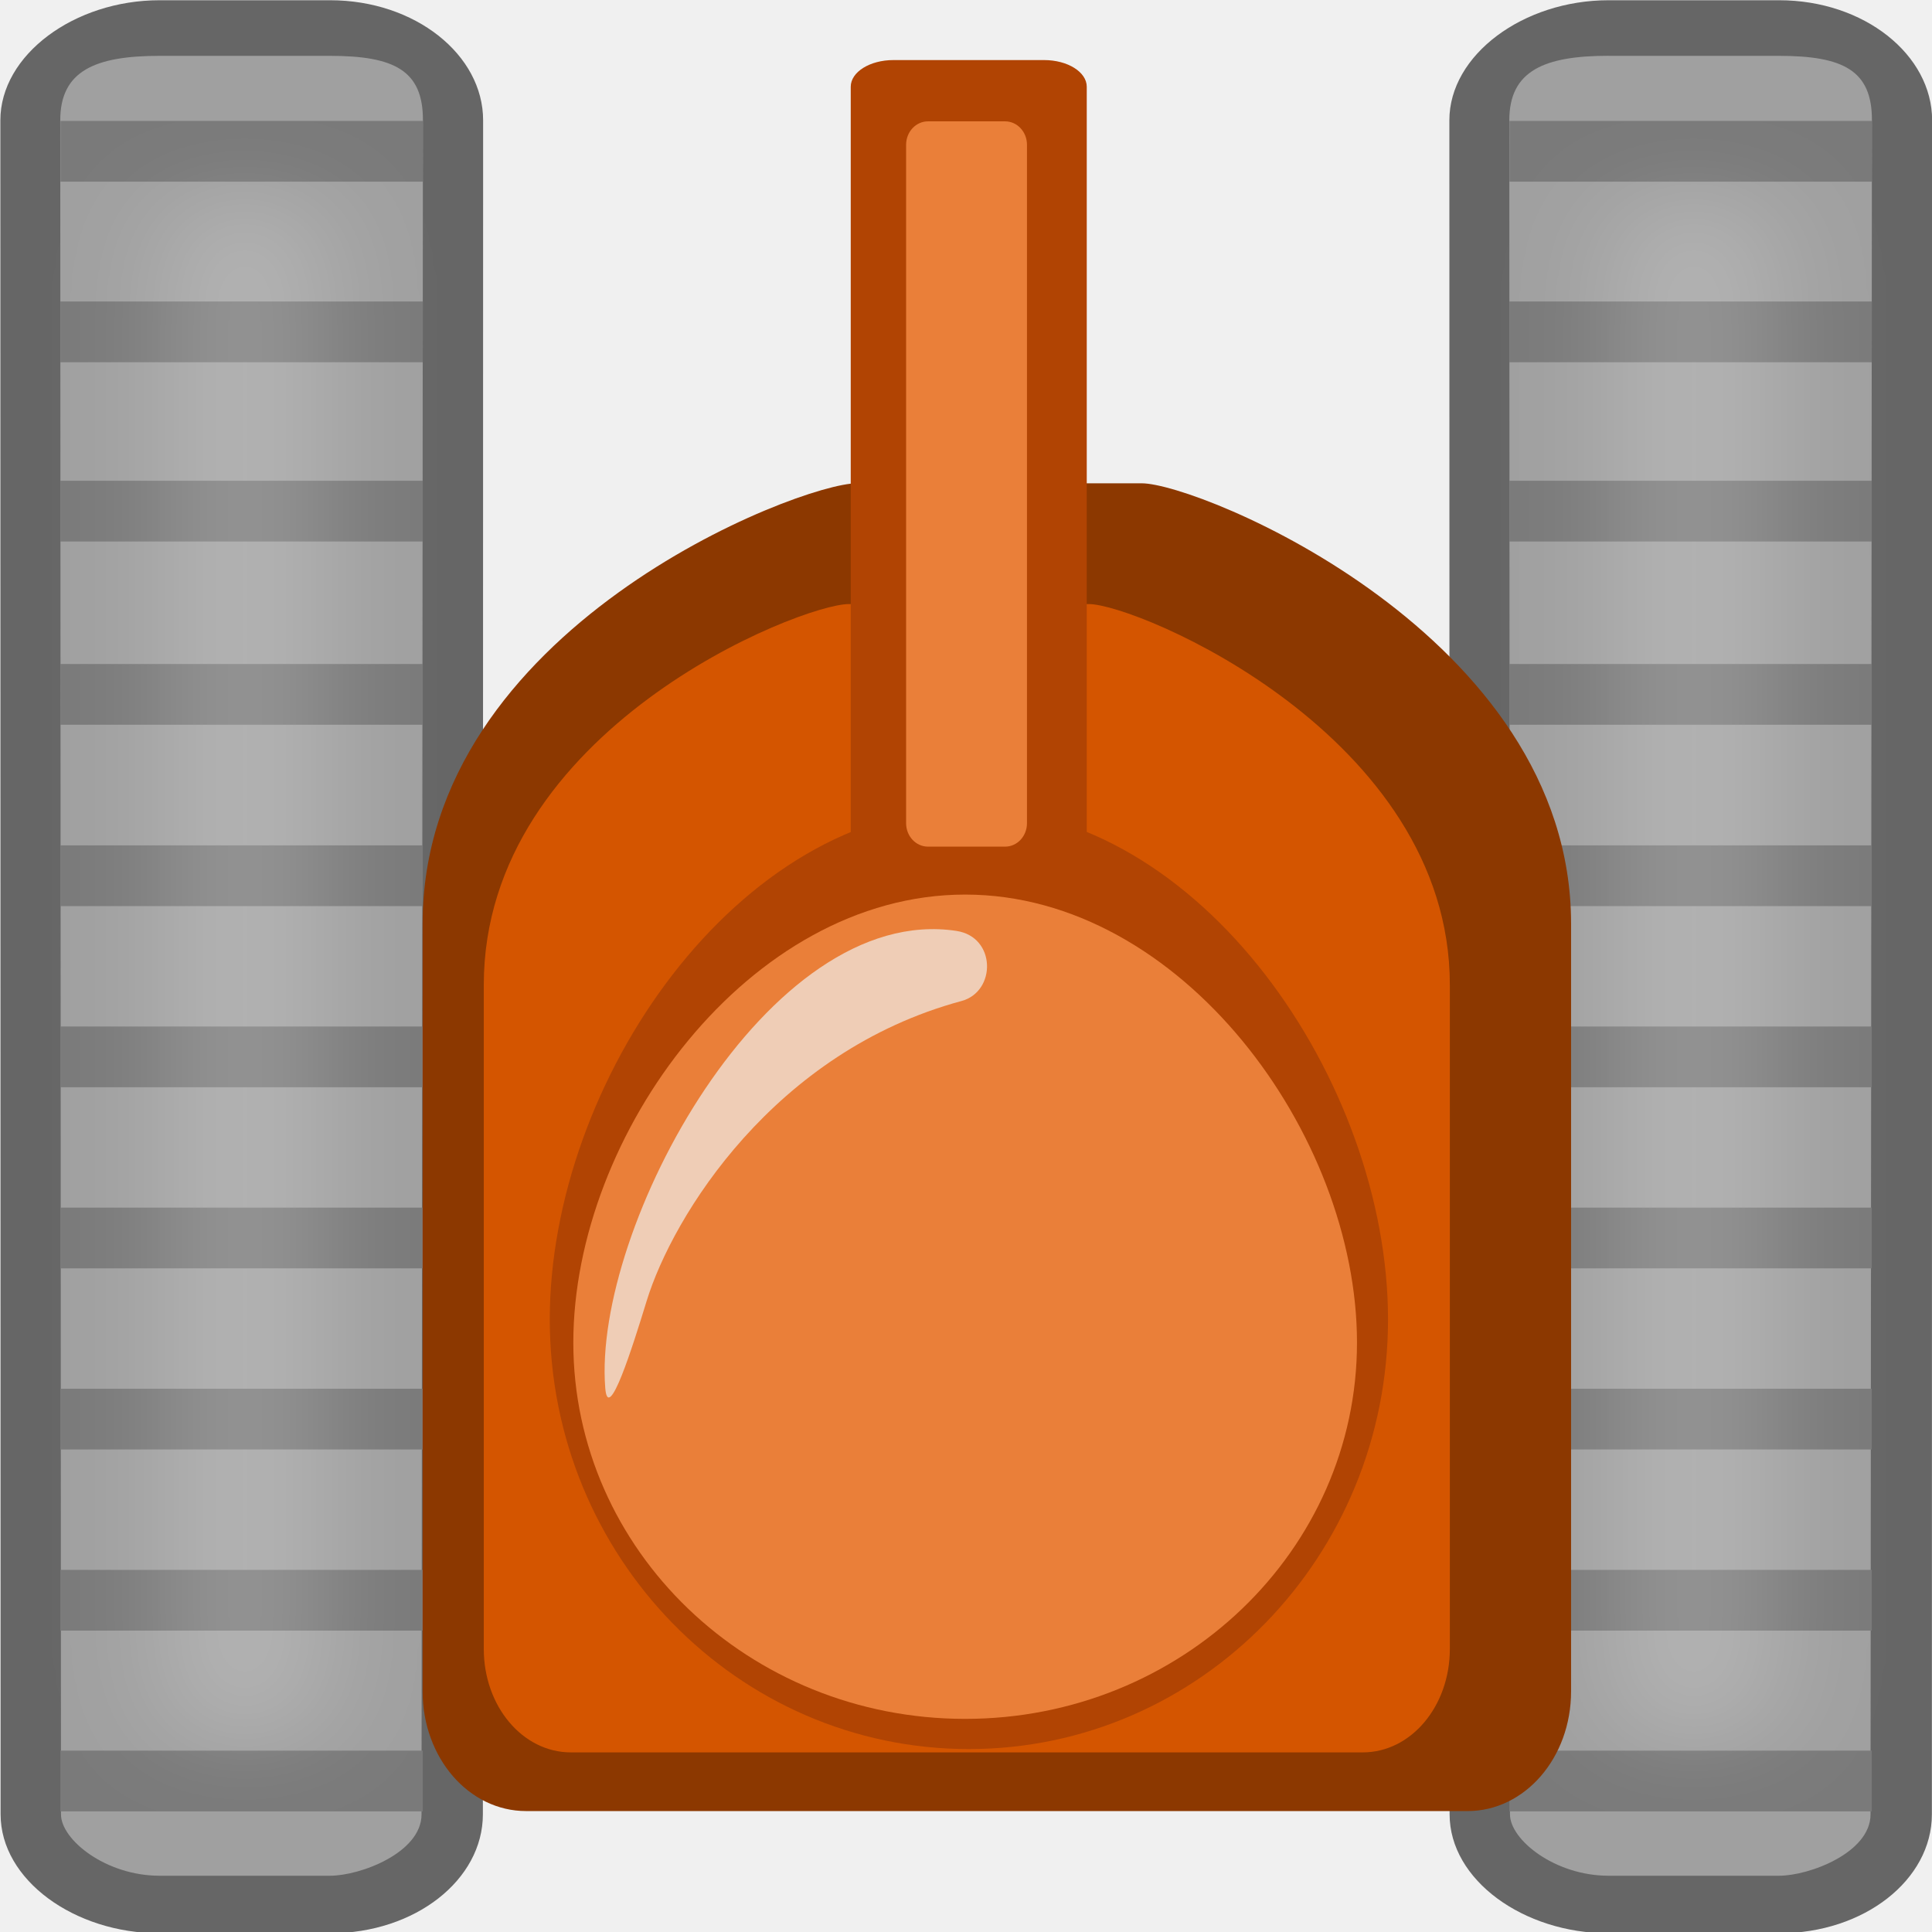
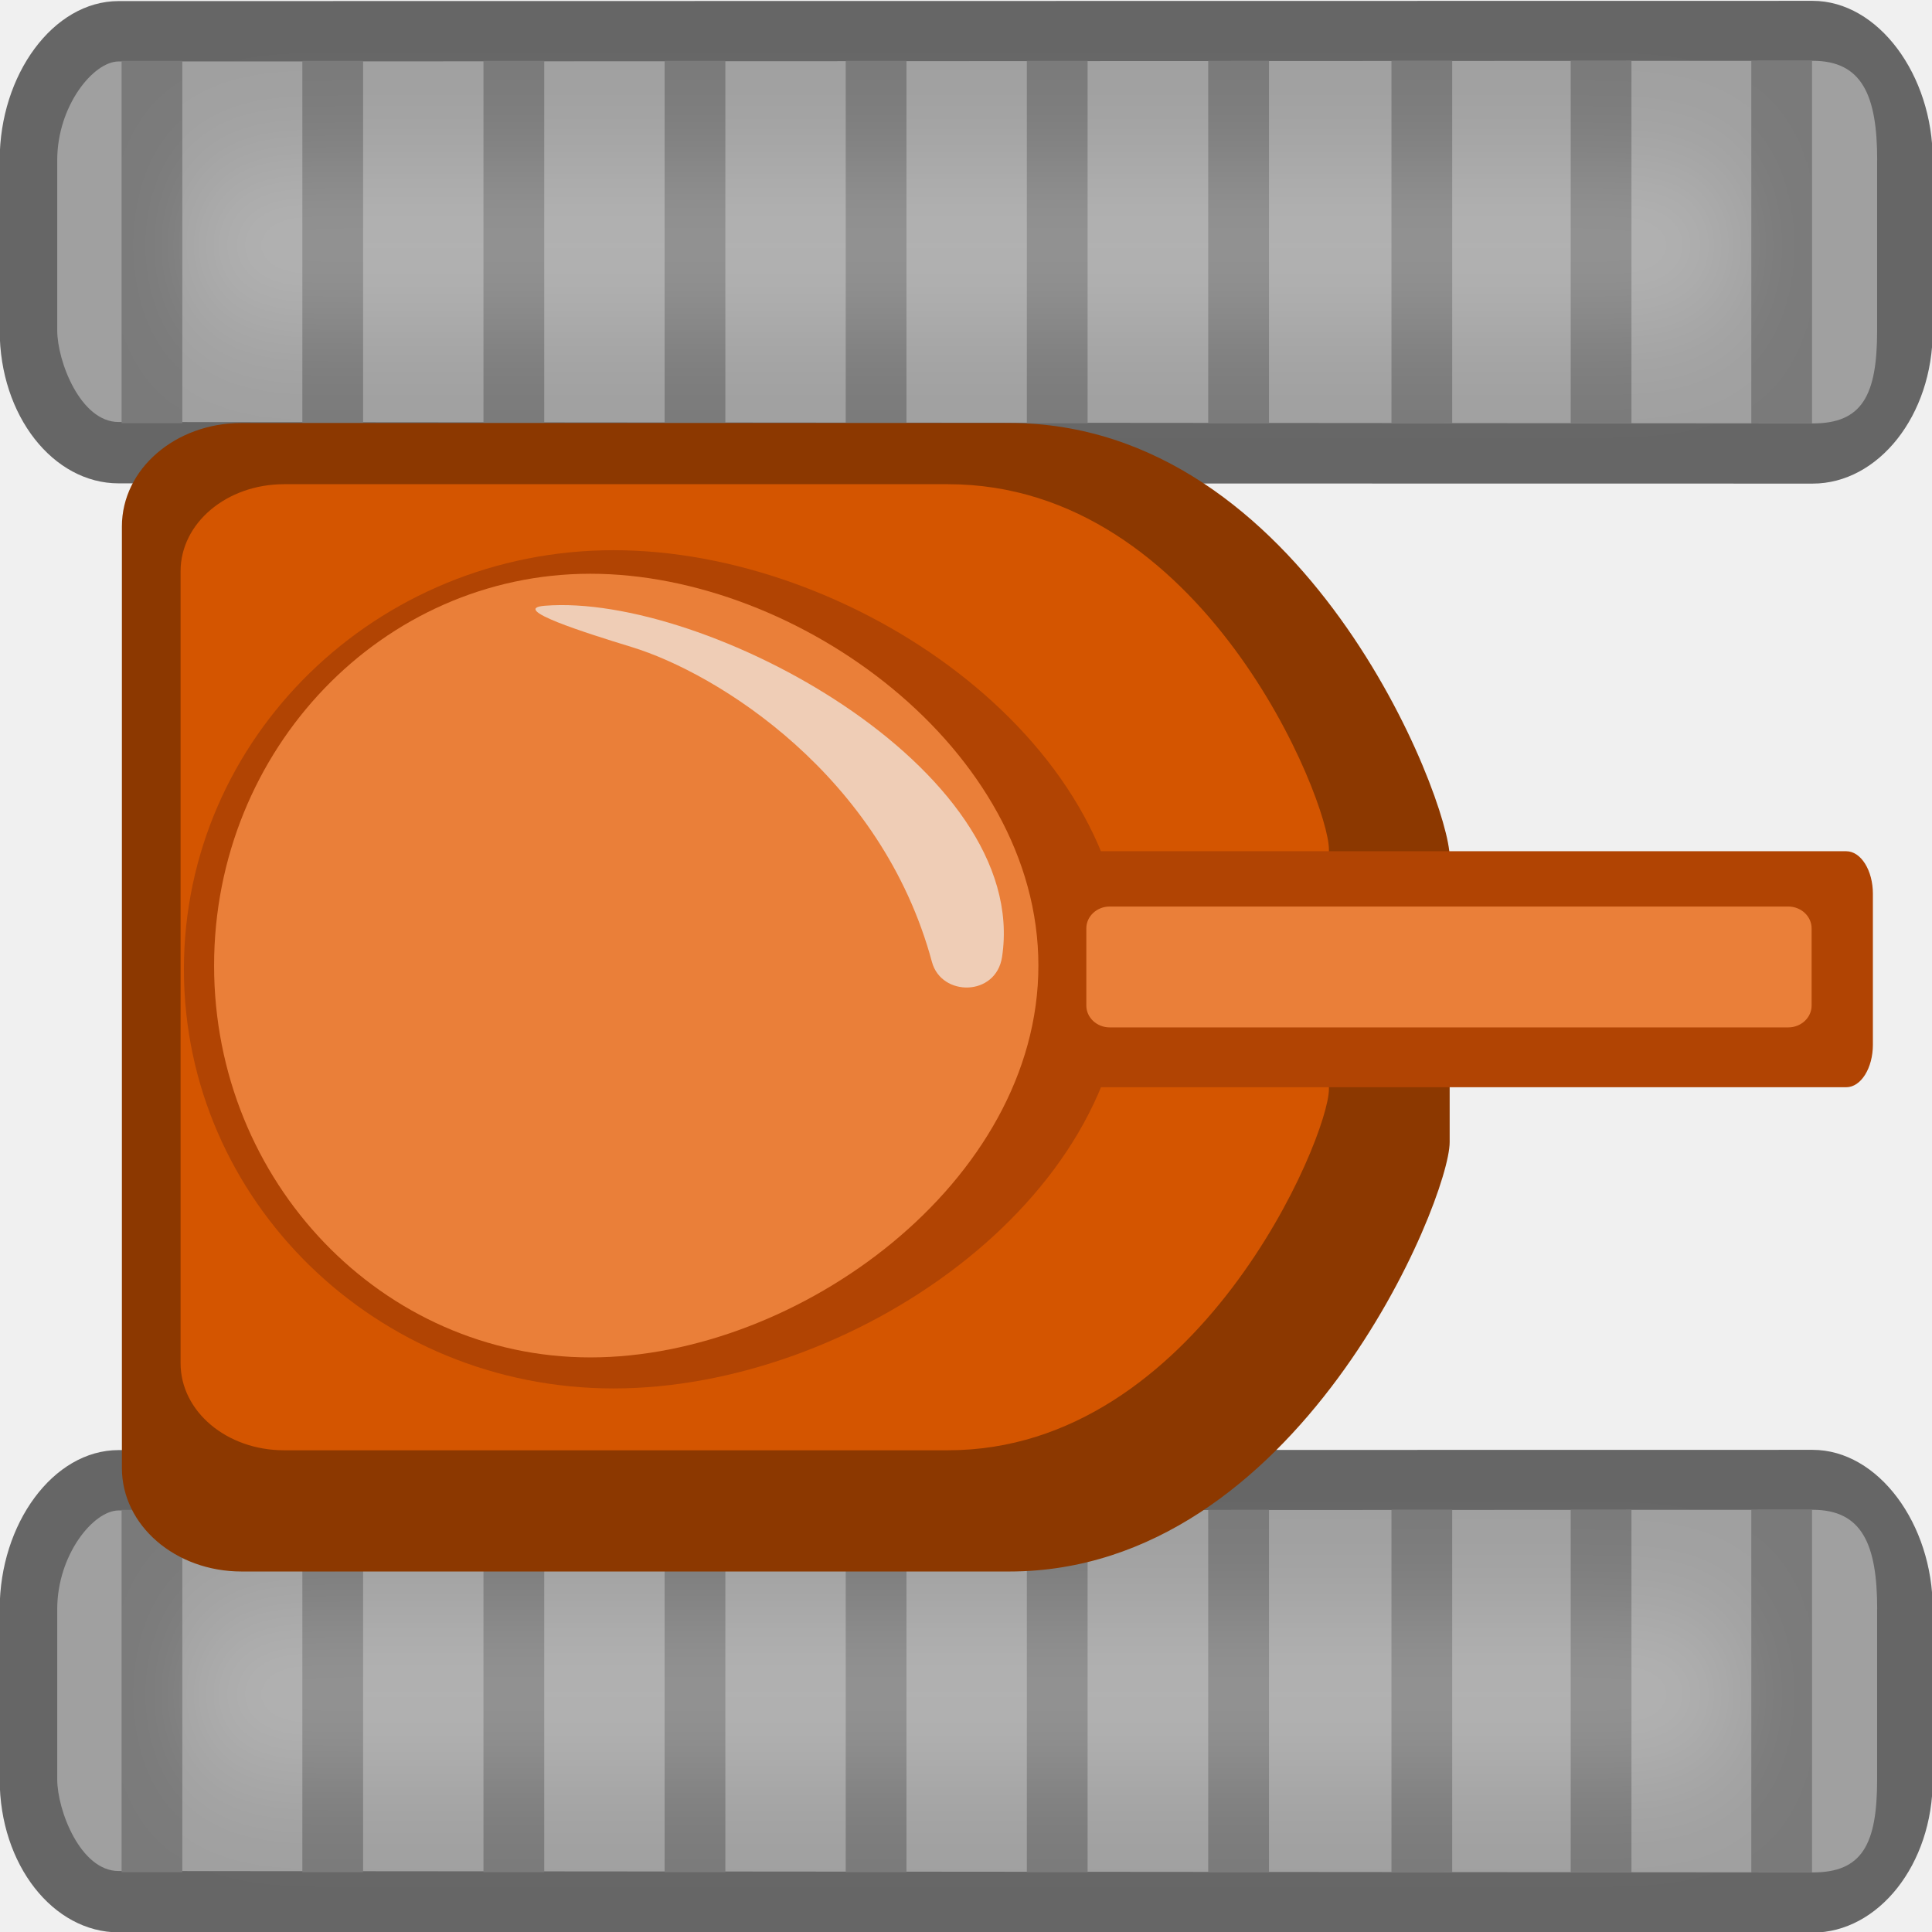
<svg xmlns="http://www.w3.org/2000/svg" width="32" height="32" id="svg2" version="1.1">
  <defs id="defs4">
    <filter id="filter10988" x="-1.512" width="4.023" y="-0.062" height="1.125" color-interpolation-filters="sRGB">
      <feGaussianBlur stdDeviation="1.666" id="feGaussianBlur10990" />
    </filter>
    <clipPath clipPathUnits="userSpaceOnUse" id="clipPath12162">
      <rect style="opacity:0.6;fill:#1a1a1a;fill-opacity:1;fill-rule:nonzero;stroke:none;filter:url(#filter10988)" id="rect12164" width="2.645" height="64" x="8.76" y="988.362" ry="3.492" rx="0.81" />
    </clipPath>
    <clipPath clipPathUnits="userSpaceOnUse" id="clipPath12166">
      <rect style="opacity:0.6;fill:#1a1a1a;fill-opacity:1;fill-rule:nonzero;stroke:none;filter:url(#filter10988)" id="rect12168" width="2.645" height="64" x="8.76" y="2.6171874e-06" ry="3.492" rx="0.81" />
    </clipPath>
    <filter id="filter12170" x="-0.374" width="1.747" y="-0.38" height="1.76" color-interpolation-filters="sRGB">
      <feGaussianBlur stdDeviation="3.674" id="feGaussianBlur12172" />
    </filter>
    <clipPath clipPathUnits="userSpaceOnUse" id="clipPath12176">
      <path d="m 58.403,27.621 a 11.799,11.602 0 1 1 -23.597,0 11.799,11.602 0 1 1 23.597,0 z" id="path12178" style="fill:#ffffff;fill-opacity:1;fill-rule:nonzero;stroke:none;filter:url(#filter12170)" />
    </clipPath>
    <clipPath clipPathUnits="userSpaceOnUse" id="clipPath12180">
      <path transform="matrix(0.3909796,0,0,0.3909796,40.61907,-1022.748)" d="m 58.403,27.621 a 11.799,11.602 0 1 1 -23.597,0 11.799,11.602 0 1 1 23.597,0 z" id="path12182" style="fill:#ffffff;fill-opacity:1;fill-rule:nonzero;stroke:none;filter:url(#filter12170)" />
    </clipPath>
    <filter id="filter12198" x="-0.822" width="2.645" y="-0.065" height="1.129" color-interpolation-filters="sRGB">
      <feGaussianBlur stdDeviation="1.735" id="feGaussianBlur12200" />
    </filter>
  </defs>
  <g id="layer1" transform="translate(0,-1020.362)">
-     <g id="g12448">
+     <g id="g12448" transform="matrix(0,1,-1,0,1052.378,1020.37)">
      <rect rx="2.237" ry="1.716" y="1020.693" x="0.401" height="31.443" width="7.307" id="rect10142" style="fill:#a0a0a0;fill-opacity:1;fill-rule:nonzero;stroke:none" />
      <path style="font-size:medium;font-style:normal;font-variant:normal;font-weight:normal;font-stretch:normal;text-indent:0;text-align:start;text-decoration:none;line-height:normal;letter-spacing:normal;word-spacing:normal;text-transform:none;direction:ltr;block-progression:tb;writing-mode:lr-tb;text-anchor:start;baseline-shift:baseline;color:#000000;fill:#7a7a7a;fill-opacity:1;fill-rule:nonzero;stroke:none;stroke-width:0.3;marker:none;visibility:visible;display:inline;overflow:visible;enable-background:accumulate;font-family:Sans;-inkscape-font-specification:Sans" d="m 1.002,1022.365 0,1.006 6.002,0 0,-1.006 -6.002,0 z" id="path10958" />
-       <path style="font-size:medium;font-style:normal;font-variant:normal;font-weight:normal;font-stretch:normal;text-indent:0;text-align:start;text-decoration:none;line-height:normal;letter-spacing:normal;word-spacing:normal;text-transform:none;direction:ltr;block-progression:tb;writing-mode:lr-tb;text-anchor:start;baseline-shift:baseline;color:#000000;fill:#666666;fill-opacity:1;fill-rule:nonzero;stroke:none;stroke-width:1;marker:none;visibility:visible;display:inline;overflow:visible;enable-background:accumulate;font-family:Sans;-inkscape-font-specification:Sans" d="m 2.643,1020.366 c -1.411,0 -2.637,0.904 -2.637,1.989 l 0.004,28.059 c 1.5097e-4,1.084 1.222,1.969 2.633,1.969 l 2.823,0 c 1.411,0 2.531,-0.885 2.532,-1.969 l 0.004,-28.059 c 1.512e-4,-1.085 -1.124,-1.989 -2.535,-1.989 z m 0,0.921 2.823,0 c 1.068,0 1.54,0.244 1.539,1.064 l -0.023,28.063 c -5.286e-4,0.633 -1.011,1.016 -1.516,1.016 l -2.823,0 c -0.896,0 -1.633,-0.599 -1.633,-1.016 l -0.012,-28.059 c -3.4258e-4,-0.82 0.577,-1.068 1.645,-1.068 z" id="rect12391" />
+       <path style="font-size:medium;font-style:normal;font-variant:normal;font-weight:normal;font-stretch:normal;text-indent:0;text-align:start;text-decoration:none;line-height:normal;letter-spacing:normal;word-spacing:normal;text-transform:none;direction:ltr;block-progression:tb;writing-mode:lr-tb;text-anchor:start;baseline-shift:baseline;color:#000000;fill:#666666;fill-opacity:1;fill-rule:nonzero;stroke:none;stroke-width:1;marker:none;visibility:visible;display:inline;overflow:visible;enable-background:accumulate;font-family:Sans;-inkscape-font-specification:Sans" d="m 2.643,1020.366 c -1.411,0 -2.637,0.904 -2.637,1.989 l 0.004,28.059 c 1.5097e-4,1.084 1.222,1.969 2.633,1.969 l 2.823,0 c 1.411,0 2.531,-0.885 2.532,-1.969 l 0.004,-28.059 c 1.512e-4,-1.085 -1.124,-1.989 -2.535,-1.989 z m 0,0.921 2.823,0 c 1.068,0 1.54,0.244 1.539,1.064 l -0.023,28.063 c -5.286e-4,0.633 -1.011,1.016 -1.516,1.016 l -2.823,0 c -0.896,0 -1.633,-0.599 -1.633,-1.016 L 0.999,1022.354 c -3.4258e-4,-0.82 0.577,-1.068 1.645,-1.068 z" id="rect12391" />
      <path style="font-size:medium;font-style:normal;font-variant:normal;font-weight:normal;font-stretch:normal;text-indent:0;text-align:start;text-decoration:none;line-height:normal;letter-spacing:normal;word-spacing:normal;text-transform:none;direction:ltr;block-progression:tb;writing-mode:lr-tb;text-anchor:start;baseline-shift:baseline;color:#000000;fill:#7a7a7a;fill-opacity:1;fill-rule:nonzero;stroke:none;stroke-width:0.3;marker:none;visibility:visible;display:inline;overflow:visible;enable-background:accumulate;font-family:Sans;-inkscape-font-specification:Sans" d="m 1,1025.356 0,1.006 6.002,0 0,-1.006 -6.002,0 z" id="path10958-3" />
      <path id="path12428" d="m 1,1028.325 0,1.006 6.002,0 0,-1.006 -6.002,0 z" style="font-size:medium;font-style:normal;font-variant:normal;font-weight:normal;font-stretch:normal;text-indent:0;text-align:start;text-decoration:none;line-height:normal;letter-spacing:normal;word-spacing:normal;text-transform:none;direction:ltr;block-progression:tb;writing-mode:lr-tb;text-anchor:start;baseline-shift:baseline;color:#000000;fill:#7a7a7a;fill-opacity:1;fill-rule:nonzero;stroke:none;stroke-width:0.3;marker:none;visibility:visible;display:inline;overflow:visible;enable-background:accumulate;font-family:Sans;-inkscape-font-specification:Sans" />
      <path style="font-size:medium;font-style:normal;font-variant:normal;font-weight:normal;font-stretch:normal;text-indent:0;text-align:start;text-decoration:none;line-height:normal;letter-spacing:normal;word-spacing:normal;text-transform:none;direction:ltr;block-progression:tb;writing-mode:lr-tb;text-anchor:start;baseline-shift:baseline;color:#000000;fill:#7a7a7a;fill-opacity:1;fill-rule:nonzero;stroke:none;stroke-width:0.3;marker:none;visibility:visible;display:inline;overflow:visible;enable-background:accumulate;font-family:Sans;-inkscape-font-specification:Sans" d="m 1,1031.36 0,1.006 6.002,0 0,-1.006 -6.002,0 z" id="path12430" />
      <path id="path12436" d="m 1,1034.364 0,1.006 6.002,0 0,-1.006 -6.002,0 z" style="font-size:medium;font-style:normal;font-variant:normal;font-weight:normal;font-stretch:normal;text-indent:0;text-align:start;text-decoration:none;line-height:normal;letter-spacing:normal;word-spacing:normal;text-transform:none;direction:ltr;block-progression:tb;writing-mode:lr-tb;text-anchor:start;baseline-shift:baseline;color:#000000;fill:#7a7a7a;fill-opacity:1;fill-rule:nonzero;stroke:none;stroke-width:0.3;marker:none;visibility:visible;display:inline;overflow:visible;enable-background:accumulate;font-family:Sans;-inkscape-font-specification:Sans" />
      <path style="font-size:medium;font-style:normal;font-variant:normal;font-weight:normal;font-stretch:normal;text-indent:0;text-align:start;text-decoration:none;line-height:normal;letter-spacing:normal;word-spacing:normal;text-transform:none;direction:ltr;block-progression:tb;writing-mode:lr-tb;text-anchor:start;baseline-shift:baseline;color:#000000;fill:#7a7a7a;fill-opacity:1;fill-rule:nonzero;stroke:none;stroke-width:0.3;marker:none;visibility:visible;display:inline;overflow:visible;enable-background:accumulate;font-family:Sans;-inkscape-font-specification:Sans" d="m 1,1037.364 0,1.006 6.002,0 0,-1.006 -6.002,0 z" id="path12438" />
      <path id="path12440" d="m 1,1040.364 0,1.006 6.002,0 0,-1.006 -6.002,0 z" style="font-size:medium;font-style:normal;font-variant:normal;font-weight:normal;font-stretch:normal;text-indent:0;text-align:start;text-decoration:none;line-height:normal;letter-spacing:normal;word-spacing:normal;text-transform:none;direction:ltr;block-progression:tb;writing-mode:lr-tb;text-anchor:start;baseline-shift:baseline;color:#000000;fill:#7a7a7a;fill-opacity:1;fill-rule:nonzero;stroke:none;stroke-width:0.3;marker:none;visibility:visible;display:inline;overflow:visible;enable-background:accumulate;font-family:Sans;-inkscape-font-specification:Sans" />
      <path style="font-size:medium;font-style:normal;font-variant:normal;font-weight:normal;font-stretch:normal;text-indent:0;text-align:start;text-decoration:none;line-height:normal;letter-spacing:normal;word-spacing:normal;text-transform:none;direction:ltr;block-progression:tb;writing-mode:lr-tb;text-anchor:start;baseline-shift:baseline;color:#000000;fill:#7a7a7a;fill-opacity:1;fill-rule:nonzero;stroke:none;stroke-width:0.3;marker:none;visibility:visible;display:inline;overflow:visible;enable-background:accumulate;font-family:Sans;-inkscape-font-specification:Sans" d="m 1,1043.364 0,1.006 6.002,0 0,-1.006 -6.002,0 z" id="path12442" />
      <path id="path12444" d="m 1,1046.364 0,1.006 6.002,0 0,-1.006 -6.002,0 z" style="font-size:medium;font-style:normal;font-variant:normal;font-weight:normal;font-stretch:normal;text-indent:0;text-align:start;text-decoration:none;line-height:normal;letter-spacing:normal;word-spacing:normal;text-transform:none;direction:ltr;block-progression:tb;writing-mode:lr-tb;text-anchor:start;baseline-shift:baseline;color:#000000;fill:#7a7a7a;fill-opacity:1;fill-rule:nonzero;stroke:none;stroke-width:0.3;marker:none;visibility:visible;display:inline;overflow:visible;enable-background:accumulate;font-family:Sans;-inkscape-font-specification:Sans" />
      <path style="font-size:medium;font-style:normal;font-variant:normal;font-weight:normal;font-stretch:normal;text-indent:0;text-align:start;text-decoration:none;line-height:normal;letter-spacing:normal;word-spacing:normal;text-transform:none;direction:ltr;block-progression:tb;writing-mode:lr-tb;text-anchor:start;baseline-shift:baseline;color:#000000;fill:#7a7a7a;fill-opacity:1;fill-rule:nonzero;stroke:none;stroke-width:0.3;marker:none;visibility:visible;display:inline;overflow:visible;enable-background:accumulate;font-family:Sans;-inkscape-font-specification:Sans" d="m 1,1049.358 0,1.006 6.002,0 0,-1.006 -6.002,0 z" id="path12446" />
      <rect transform="matrix(0.5183754,0,0,0.3975048,1.098567,630.8159)" style="opacity:0.2;fill:#ffffff;fill-opacity:1;fill-rule:nonzero;stroke:none;filter:url(#filter12198)" id="rect12184" width="5.063" height="64.332" x="3.171" y="988.196" ry="3.51" rx="1.55" />
    </g>
-     <g id="g12463" transform="translate(24,0)">
+     <g id="g12463" transform="matrix(0,1,-1,0,1052.378,1044.37)">
      <rect style="fill:#a0a0a0;fill-opacity:1;fill-rule:nonzero;stroke:none" id="rect12465" width="7.307" height="31.443" x="0.401" y="1020.693" ry="1.716" rx="2.237" />
      <path id="path12467" d="m 1.002,1022.365 0,1.006 6.002,0 0,-1.006 -6.002,0 z" style="font-size:medium;font-style:normal;font-variant:normal;font-weight:normal;font-stretch:normal;text-indent:0;text-align:start;text-decoration:none;line-height:normal;letter-spacing:normal;word-spacing:normal;text-transform:none;direction:ltr;block-progression:tb;writing-mode:lr-tb;text-anchor:start;baseline-shift:baseline;color:#000000;fill:#7a7a7a;fill-opacity:1;fill-rule:nonzero;stroke:none;stroke-width:0.3;marker:none;visibility:visible;display:inline;overflow:visible;enable-background:accumulate;font-family:Sans;-inkscape-font-specification:Sans" />
      <path id="path12469" d="m 2.643,1020.366 c -1.411,0 -2.637,0.904 -2.637,1.989 l 0.004,28.059 c 1.5097e-4,1.084 1.222,1.969 2.633,1.969 l 2.823,0 c 1.411,0 2.531,-0.885 2.532,-1.969 l 0.004,-28.059 c 1.512e-4,-1.085 -1.124,-1.989 -2.535,-1.989 z m 0,0.921 2.823,0 c 1.068,0 1.54,0.244 1.539,1.064 l -0.023,28.063 c -5.286e-4,0.633 -1.011,1.016 -1.516,1.016 l -2.823,0 c -0.896,0 -1.633,-0.599 -1.633,-1.016 L 0.999,1022.354 c -3.4258e-4,-0.82 0.577,-1.068 1.645,-1.068 z" style="font-size:medium;font-style:normal;font-variant:normal;font-weight:normal;font-stretch:normal;text-indent:0;text-align:start;text-decoration:none;line-height:normal;letter-spacing:normal;word-spacing:normal;text-transform:none;direction:ltr;block-progression:tb;writing-mode:lr-tb;text-anchor:start;baseline-shift:baseline;color:#000000;fill:#666666;fill-opacity:1;fill-rule:nonzero;stroke:none;stroke-width:1;marker:none;visibility:visible;display:inline;overflow:visible;enable-background:accumulate;font-family:Sans;-inkscape-font-specification:Sans" />
      <path id="path12471" d="m 1,1025.356 0,1.006 6.002,0 0,-1.006 -6.002,0 z" style="font-size:medium;font-style:normal;font-variant:normal;font-weight:normal;font-stretch:normal;text-indent:0;text-align:start;text-decoration:none;line-height:normal;letter-spacing:normal;word-spacing:normal;text-transform:none;direction:ltr;block-progression:tb;writing-mode:lr-tb;text-anchor:start;baseline-shift:baseline;color:#000000;fill:#7a7a7a;fill-opacity:1;fill-rule:nonzero;stroke:none;stroke-width:0.3;marker:none;visibility:visible;display:inline;overflow:visible;enable-background:accumulate;font-family:Sans;-inkscape-font-specification:Sans" />
      <path style="font-size:medium;font-style:normal;font-variant:normal;font-weight:normal;font-stretch:normal;text-indent:0;text-align:start;text-decoration:none;line-height:normal;letter-spacing:normal;word-spacing:normal;text-transform:none;direction:ltr;block-progression:tb;writing-mode:lr-tb;text-anchor:start;baseline-shift:baseline;color:#000000;fill:#7a7a7a;fill-opacity:1;fill-rule:nonzero;stroke:none;stroke-width:0.3;marker:none;visibility:visible;display:inline;overflow:visible;enable-background:accumulate;font-family:Sans;-inkscape-font-specification:Sans" d="m 1,1028.325 0,1.006 6.002,0 0,-1.006 -6.002,0 z" id="path12473" />
      <path id="path12475" d="m 1,1031.36 0,1.006 6.002,0 0,-1.006 -6.002,0 z" style="font-size:medium;font-style:normal;font-variant:normal;font-weight:normal;font-stretch:normal;text-indent:0;text-align:start;text-decoration:none;line-height:normal;letter-spacing:normal;word-spacing:normal;text-transform:none;direction:ltr;block-progression:tb;writing-mode:lr-tb;text-anchor:start;baseline-shift:baseline;color:#000000;fill:#7a7a7a;fill-opacity:1;fill-rule:nonzero;stroke:none;stroke-width:0.3;marker:none;visibility:visible;display:inline;overflow:visible;enable-background:accumulate;font-family:Sans;-inkscape-font-specification:Sans" />
      <path style="font-size:medium;font-style:normal;font-variant:normal;font-weight:normal;font-stretch:normal;text-indent:0;text-align:start;text-decoration:none;line-height:normal;letter-spacing:normal;word-spacing:normal;text-transform:none;direction:ltr;block-progression:tb;writing-mode:lr-tb;text-anchor:start;baseline-shift:baseline;color:#000000;fill:#7a7a7a;fill-opacity:1;fill-rule:nonzero;stroke:none;stroke-width:0.3;marker:none;visibility:visible;display:inline;overflow:visible;enable-background:accumulate;font-family:Sans;-inkscape-font-specification:Sans" d="m 1,1034.364 0,1.006 6.002,0 0,-1.006 -6.002,0 z" id="path12477" />
      <path id="path12479" d="m 1,1037.364 0,1.006 6.002,0 0,-1.006 -6.002,0 z" style="font-size:medium;font-style:normal;font-variant:normal;font-weight:normal;font-stretch:normal;text-indent:0;text-align:start;text-decoration:none;line-height:normal;letter-spacing:normal;word-spacing:normal;text-transform:none;direction:ltr;block-progression:tb;writing-mode:lr-tb;text-anchor:start;baseline-shift:baseline;color:#000000;fill:#7a7a7a;fill-opacity:1;fill-rule:nonzero;stroke:none;stroke-width:0.3;marker:none;visibility:visible;display:inline;overflow:visible;enable-background:accumulate;font-family:Sans;-inkscape-font-specification:Sans" />
      <path style="font-size:medium;font-style:normal;font-variant:normal;font-weight:normal;font-stretch:normal;text-indent:0;text-align:start;text-decoration:none;line-height:normal;letter-spacing:normal;word-spacing:normal;text-transform:none;direction:ltr;block-progression:tb;writing-mode:lr-tb;text-anchor:start;baseline-shift:baseline;color:#000000;fill:#7a7a7a;fill-opacity:1;fill-rule:nonzero;stroke:none;stroke-width:0.3;marker:none;visibility:visible;display:inline;overflow:visible;enable-background:accumulate;font-family:Sans;-inkscape-font-specification:Sans" d="m 1,1040.364 0,1.006 6.002,0 0,-1.006 -6.002,0 z" id="path12481" />
      <path id="path12483" d="m 1,1043.364 0,1.006 6.002,0 0,-1.006 -6.002,0 z" style="font-size:medium;font-style:normal;font-variant:normal;font-weight:normal;font-stretch:normal;text-indent:0;text-align:start;text-decoration:none;line-height:normal;letter-spacing:normal;word-spacing:normal;text-transform:none;direction:ltr;block-progression:tb;writing-mode:lr-tb;text-anchor:start;baseline-shift:baseline;color:#000000;fill:#7a7a7a;fill-opacity:1;fill-rule:nonzero;stroke:none;stroke-width:0.3;marker:none;visibility:visible;display:inline;overflow:visible;enable-background:accumulate;font-family:Sans;-inkscape-font-specification:Sans" />
      <path style="font-size:medium;font-style:normal;font-variant:normal;font-weight:normal;font-stretch:normal;text-indent:0;text-align:start;text-decoration:none;line-height:normal;letter-spacing:normal;word-spacing:normal;text-transform:none;direction:ltr;block-progression:tb;writing-mode:lr-tb;text-anchor:start;baseline-shift:baseline;color:#000000;fill:#7a7a7a;fill-opacity:1;fill-rule:nonzero;stroke:none;stroke-width:0.3;marker:none;visibility:visible;display:inline;overflow:visible;enable-background:accumulate;font-family:Sans;-inkscape-font-specification:Sans" d="m 1,1046.364 0,1.006 6.002,0 0,-1.006 -6.002,0 z" id="path12485" />
      <path id="path12487" d="m 1,1049.358 0,1.006 6.002,0 0,-1.006 -6.002,0 z" style="font-size:medium;font-style:normal;font-variant:normal;font-weight:normal;font-stretch:normal;text-indent:0;text-align:start;text-decoration:none;line-height:normal;letter-spacing:normal;word-spacing:normal;text-transform:none;direction:ltr;block-progression:tb;writing-mode:lr-tb;text-anchor:start;baseline-shift:baseline;color:#000000;fill:#7a7a7a;fill-opacity:1;fill-rule:nonzero;stroke:none;stroke-width:0.3;marker:none;visibility:visible;display:inline;overflow:visible;enable-background:accumulate;font-family:Sans;-inkscape-font-specification:Sans" />
      <rect rx="1.55" ry="3.51" y="988.196" x="3.171" height="64.332" width="5.063" id="rect12489" style="opacity:0.2;fill:#ffffff;fill-opacity:1;fill-rule:nonzero;stroke:none;filter:url(#filter12198)" transform="matrix(0.5183754,0,0,0.3975048,1.098567,630.8159)" />
    </g>
-     <path id="path12434" d="m 14.188,1028.367 4.723,0 c 0.95,0 7.111,2.51 7.111,7.293 l 0,12.717 c 0,1.098 -0.765,1.982 -1.714,1.982 l -15.594,0 c -0.95,0 -1.714,-0.884 -1.714,-1.982 l 0,-12.717 c 0,-4.892 6.24,-7.293 7.19,-7.293 z" style="fill:#8c3800;fill-opacity:1;fill-rule:nonzero;stroke:none" />
-     <path style="fill:#d45500;fill-opacity:1;fill-rule:nonzero;stroke:none" d="m 14.06,1030.367 3.973,0 c 0.799,0 5.981,2.171 5.981,6.308 l 0,10.998 c 0,0.95 -0.643,1.714 -1.442,1.714 l -13.117,0 c -0.799,0 -1.442,-0.764 -1.442,-1.714 l 0,-10.998 c 0,-4.231 5.249,-6.308 6.048,-6.308 z" id="rect12292" />
-     <path style="opacity:1;fill:#b14403;fill-opacity:1;fill-rule:nonzero;stroke:none" d="m 22.99,1042.215 c 0,3.93 -3.108,7.117 -6.942,7.117 -3.834,0 -6.942,-3.186 -6.942,-7.117 0,-3.93 3.108,-8.471 6.942,-8.471 3.834,0 6.942,4.541 6.942,8.471 z" id="path12298" />
-     <path id="path12329" d="m 22.476,1042.599 c 0,3.442 -2.906,6.233 -6.49,6.233 -3.584,0 -6.49,-2.791 -6.49,-6.233 0,-3.443 2.906,-7.42 6.49,-7.42 3.584,0 6.49,3.977 6.49,7.42 z" style="fill:#ea7f39;fill-opacity:1;fill-rule:nonzero;stroke:none" />
-     <path style="opacity:0.678;fill:#f2f2f2;fill-opacity:1;fill-rule:nonzero;stroke:none" d="m 10.025,1043.353 c -0.211,-2.638 2.682,-8.049 5.818,-7.572 0.658,0.101 0.661,1.005 0.082,1.161 -3.098,0.836 -4.782,3.556 -5.216,4.973 -0.23,0.75 -0.636,2.041 -0.684,1.438 z" id="path12339" />
-     <rect rx="0.706" ry="0.442" y="1021.357" x="14.091" height="13.681" width="3.909" id="rect12361" style="fill:#b14403;fill-opacity:1;fill-rule:nonzero;stroke:#f9f9f9;stroke-width:0;stroke-linecap:butt;stroke-linejoin:round;stroke-miterlimit:4;stroke-opacity:1;stroke-dasharray:none" />
-     <rect style="fill:#ea7f39;fill-opacity:1;fill-rule:nonzero;stroke:#f9f9f9;stroke-width:0;stroke-linecap:butt;stroke-linejoin:round;stroke-miterlimit:4;stroke-opacity:1;stroke-dasharray:none" id="rect12357" width="2.002" height="12.013" x="15.008" y="1022.372" ry="0.388" rx="0.362" />
+     <path id="path12434" d="m 24.011,1034.557 0,4.723 c 0,0.95 -2.51,7.111 -7.293,7.111 l -12.717,0 c -1.098,0 -1.982,-0.765 -1.982,-1.714 l 0,-15.595 c 0,-0.95 0.884,-1.714 1.982,-1.714 l 12.717,0 c 4.892,0 7.293,6.24 7.293,7.189 z" style="fill:#8c3800;fill-opacity:1;fill-rule:nonzero;stroke:none" />
+     <path style="fill:#d45500;fill-opacity:1;fill-rule:nonzero;stroke:none" d="m 22.011,1034.429 0,3.973 c 0,0.799 -2.171,5.981 -6.308,5.981 l -10.998,0 c -0.95,0 -1.714,-0.643 -1.714,-1.442 l 0,-13.117 c 0,-0.799 0.764,-1.442 1.714,-1.442 l 10.998,0 c 4.231,0 6.308,5.249 6.308,6.048 z" id="rect12292" />
+     <path style="fill:#b14403;fill-opacity:1;fill-rule:nonzero;stroke:none" d="m 10.163,1043.359 c -3.93,0 -7.117,-3.108 -7.117,-6.942 0,-3.834 3.186,-6.942 7.117,-6.942 3.93,0 8.471,3.108 8.471,6.942 0,3.834 -4.541,6.942 -8.471,6.942 z" id="path12298" />
+     <path id="path12329" d="m 9.779,1042.845 c -3.442,0 -6.233,-2.905 -6.233,-6.49 0,-3.584 2.791,-6.49 6.233,-6.49 3.443,0 7.42,2.906 7.42,6.49 0,3.584 -3.977,6.49 -7.42,6.49 z" style="fill:#ea7f39;fill-opacity:1;fill-rule:nonzero;stroke:none" />
+     <path style="opacity:0.678;fill:#f2f2f2;fill-opacity:1;fill-rule:nonzero;stroke:none" d="m 9.025,1030.395 c 2.638,-0.211 8.049,2.682 7.572,5.818 -0.101,0.658 -1.005,0.661 -1.161,0.082 -0.836,-3.098 -3.556,-4.782 -4.973,-5.216 -0.75,-0.23 -2.041,-0.636 -1.438,-0.684 z" id="path12339" />
+     <rect rx="0.706" ry="0.442" y="-31.021" x="1034.461" height="13.681" width="3.909" id="rect12361" style="fill:#b14403;fill-opacity:1;fill-rule:nonzero;stroke:#f9f9f9;stroke-width:0;stroke-linecap:butt;stroke-linejoin:round;stroke-miterlimit:4;stroke-opacity:1;stroke-dasharray:none" transform="matrix(0,1,-1,0,0,0)" />
+     <rect style="fill:#ea7f39;fill-opacity:1;fill-rule:nonzero;stroke:#f9f9f9;stroke-width:0;stroke-linecap:butt;stroke-linejoin:round;stroke-miterlimit:4;stroke-opacity:1;stroke-dasharray:none" id="rect12357" width="2.002" height="12.013" x="1035.377" y="-30.006" ry="0.388" rx="0.362" transform="matrix(0,1,-1,0,0,0)" />
  </g>
</svg>
